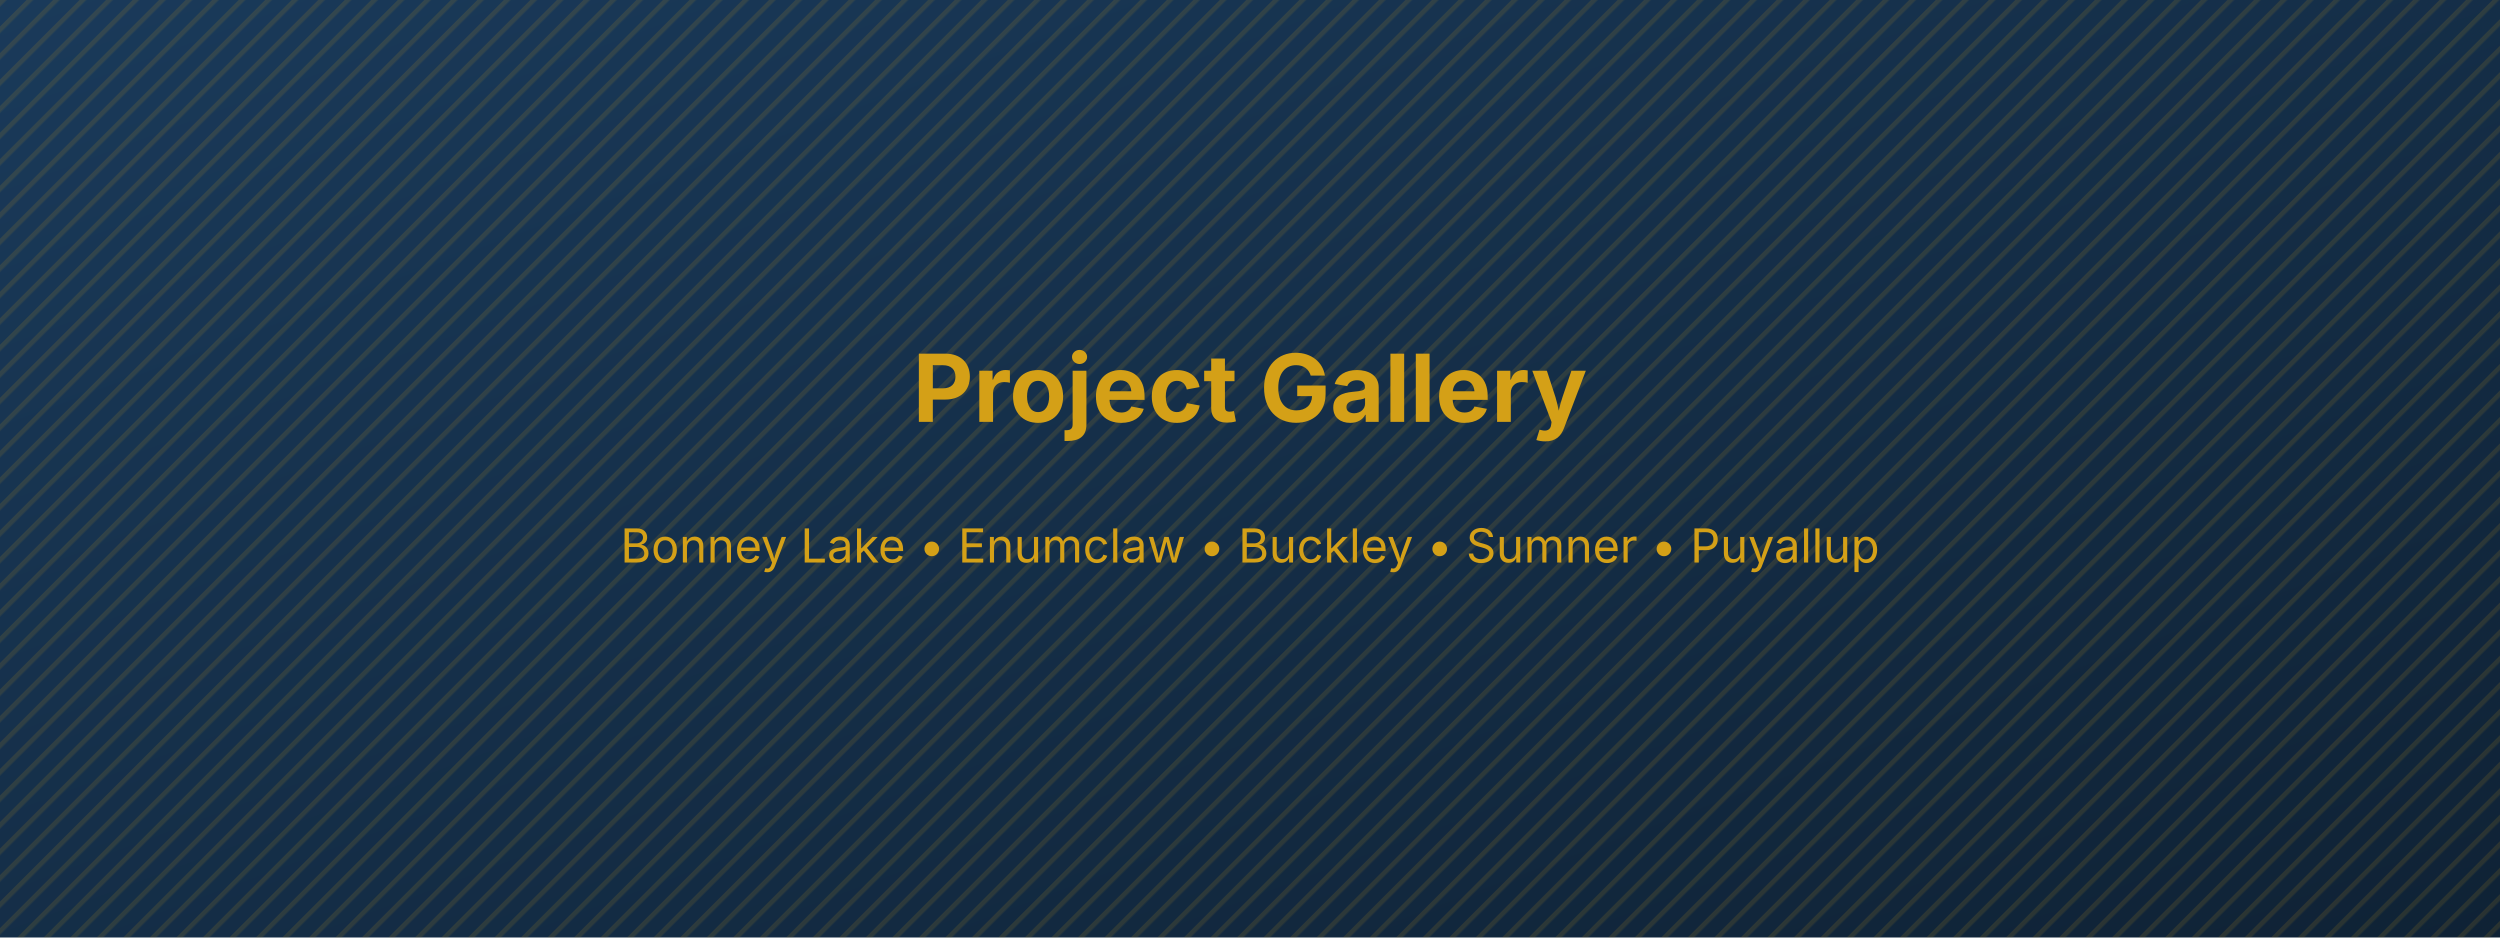
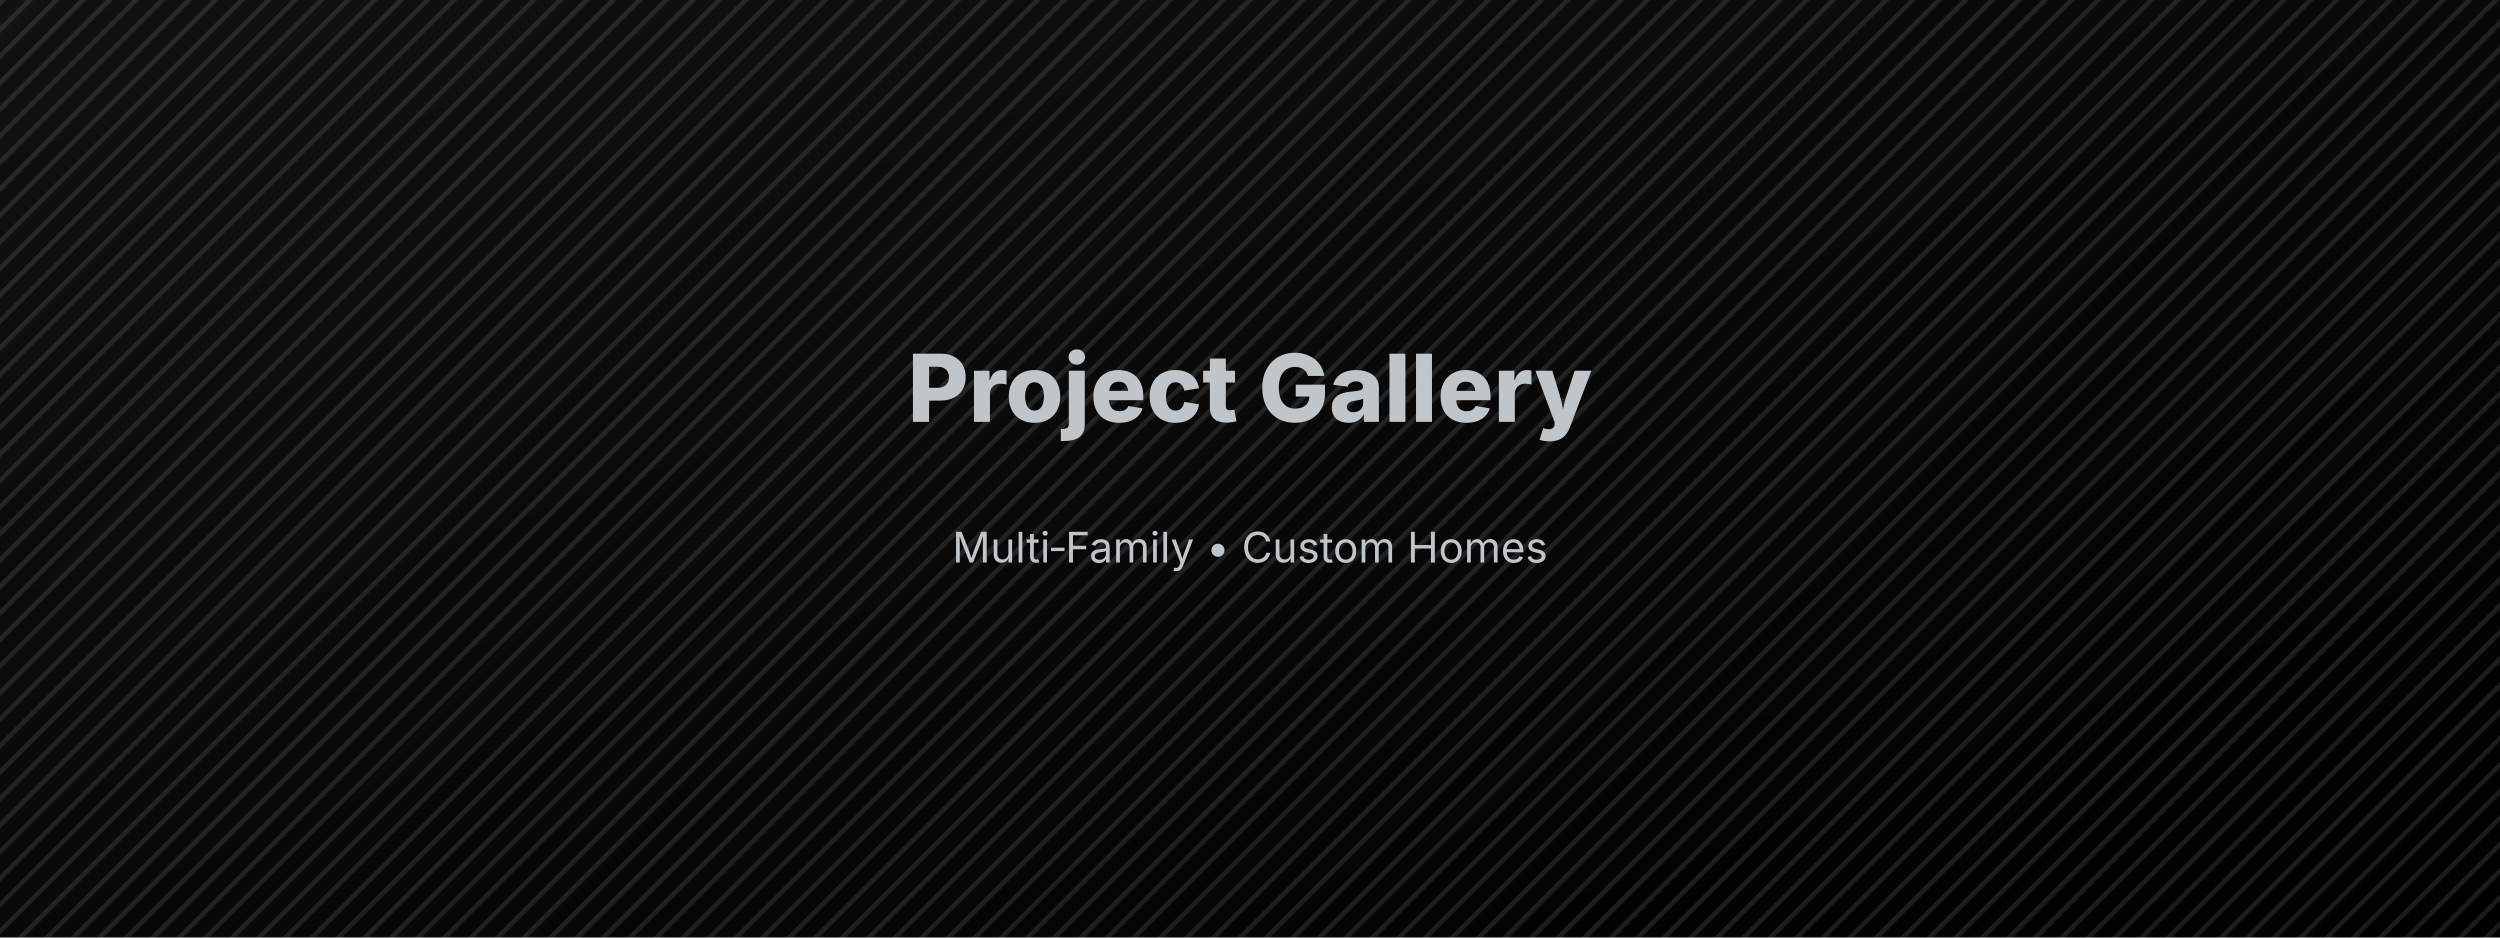
- <svg xmlns="http://www.w3.org/2000/svg" width="1600" height="600" viewBox="0 0 1600 600" role="img" aria-label="Project Gallery placeholder">
+ <svg xmlns="http://www.w3.org/2000/svg" width="1600" height="600" viewBox="0 0 1600 600" role="img" aria-label="Project Gallery">
  <defs>
    <linearGradient id="g1" x1="0" x2="1" y1="0" y2="1">
-       <stop offset="0%" stop-color="#1A3A5A" />
-       <stop offset="100%" stop-color="#0F2235" />
+       <stop offset="0%" stop-color="#111111" />
+       <stop offset="100%" stop-color="#000000" />
    </linearGradient>
    <pattern id="diag" width="12" height="12" patternUnits="userSpaceOnUse" patternTransform="rotate(45)">
-       <rect width="12" height="12" fill="none" />
-       <line x1="0" y1="0" x2="0" y2="12" stroke="#D4A01722" stroke-width="6" />
+       <line x1="0" y1="0" x2="0" y2="12" stroke="#BFC5C922" stroke-width="6" />
    </pattern>
  </defs>
  <rect width="100%" height="100%" fill="url(#g1)" />
  <rect width="100%" height="100%" fill="url(#diag)" />
-   <g fill="#D4A017">
-     <text x="50%" y="45%" text-anchor="middle" font-size="60" font-family="Inter, Helvetica, Arial, sans-serif" font-weight="700">Project Gallery</text>
-     <text x="50%" y="60%" text-anchor="middle" font-size="30" font-family="Inter, Helvetica, Arial, sans-serif">Bonney Lake • Enumclaw • Buckley • Sumner • Puyallup</text>
+   <g fill="#BFC5C9">
+     <text x="50%" y="45%" text-anchor="middle" font-size="60" font-family="Inter, Helvetica, Arial, sans-serif" font-weight="800">Project Gallery</text>
+     <text x="50%" y="60%" text-anchor="middle" font-size="27" font-family="Inter, Helvetica, Arial, sans-serif">Multi‑Family • Custom Homes</text>
  </g>
</svg>
